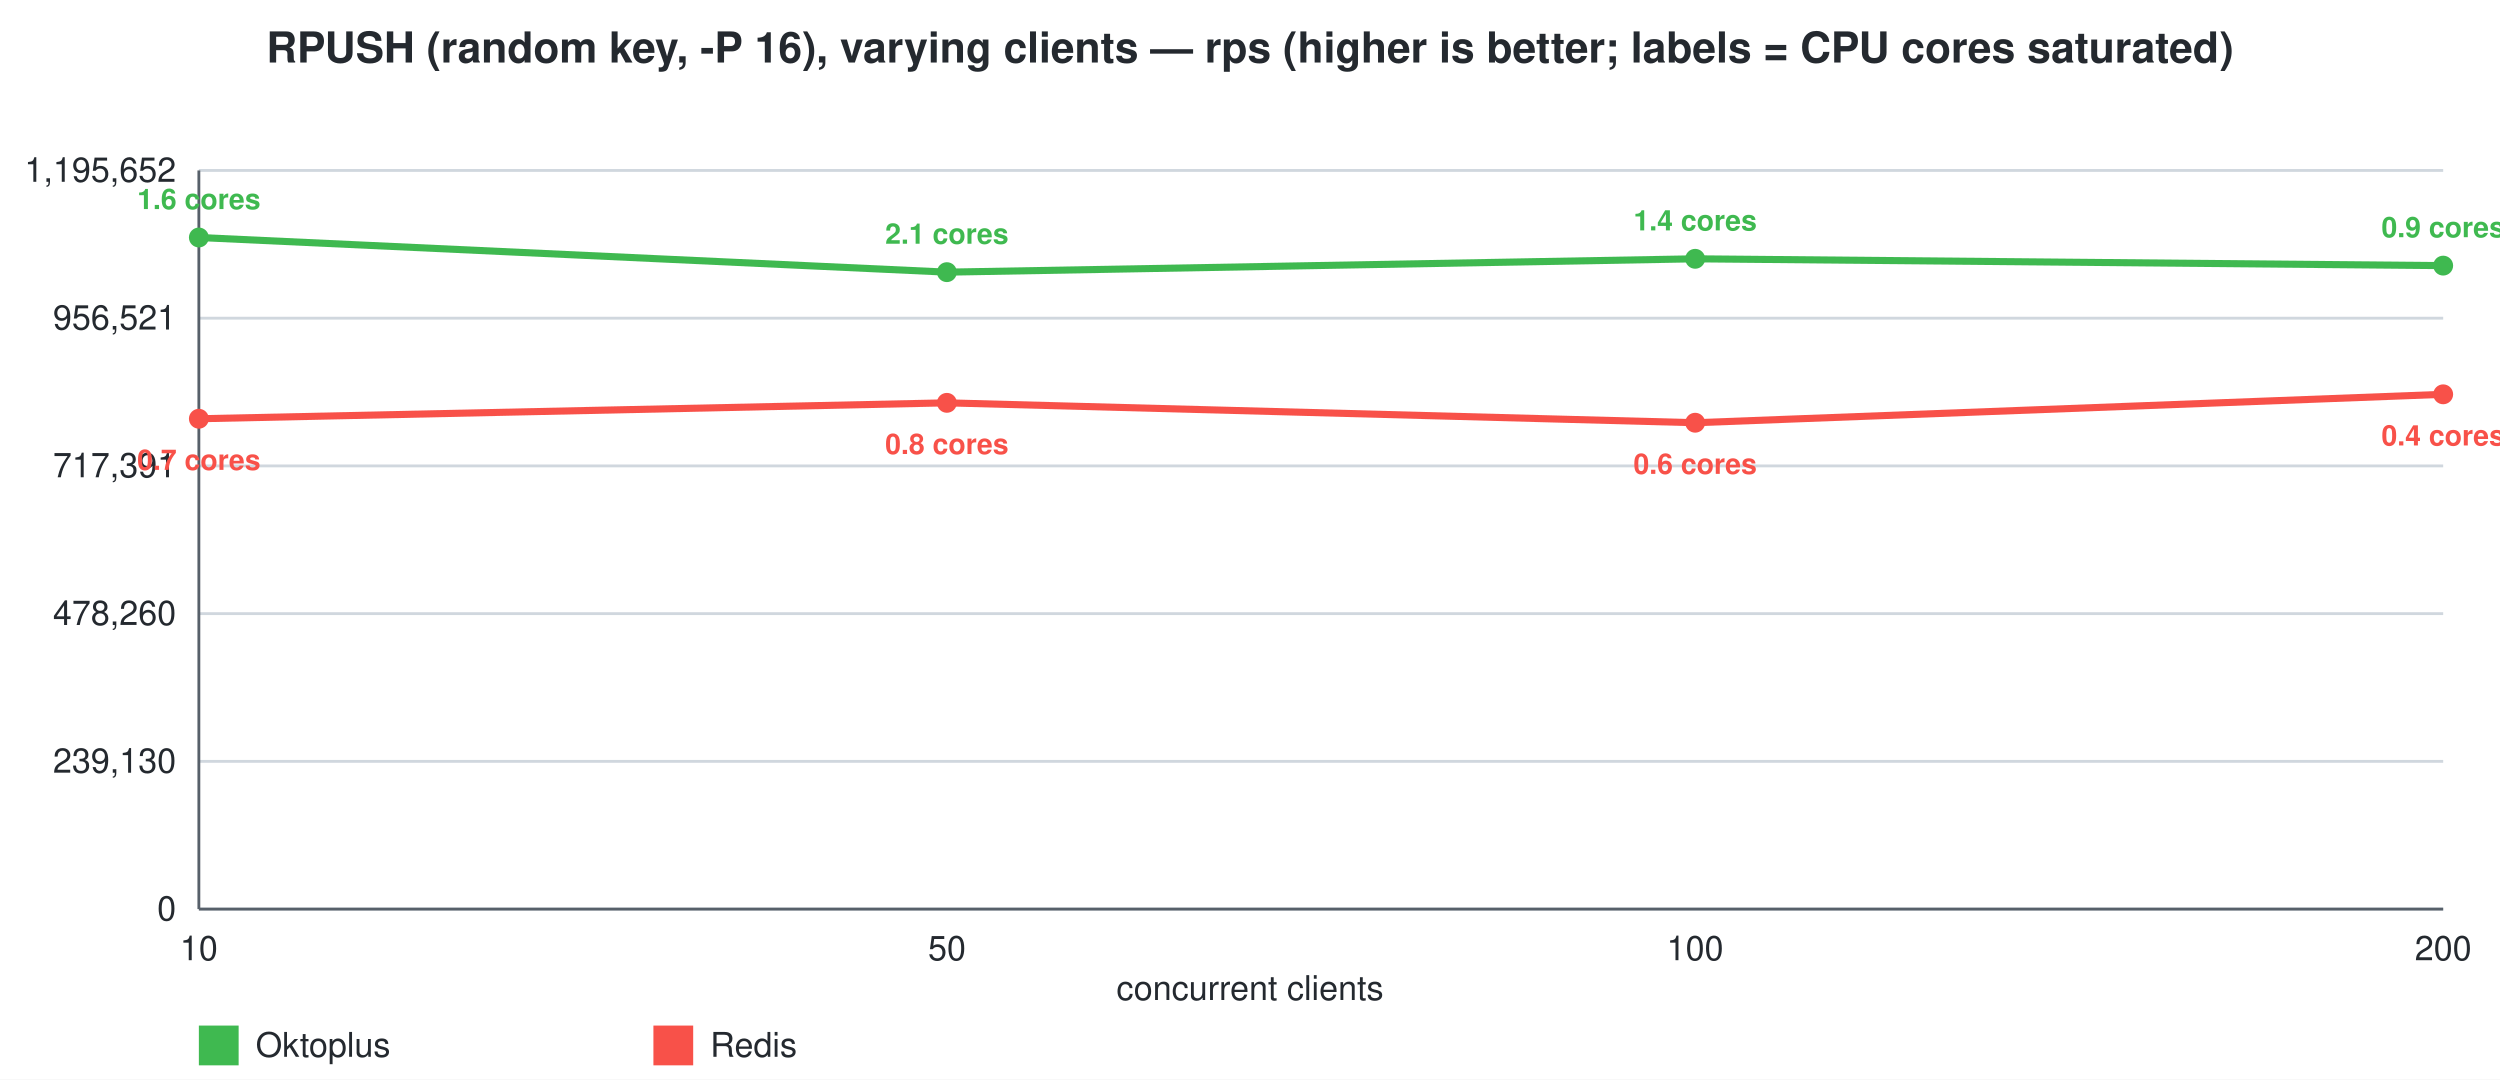
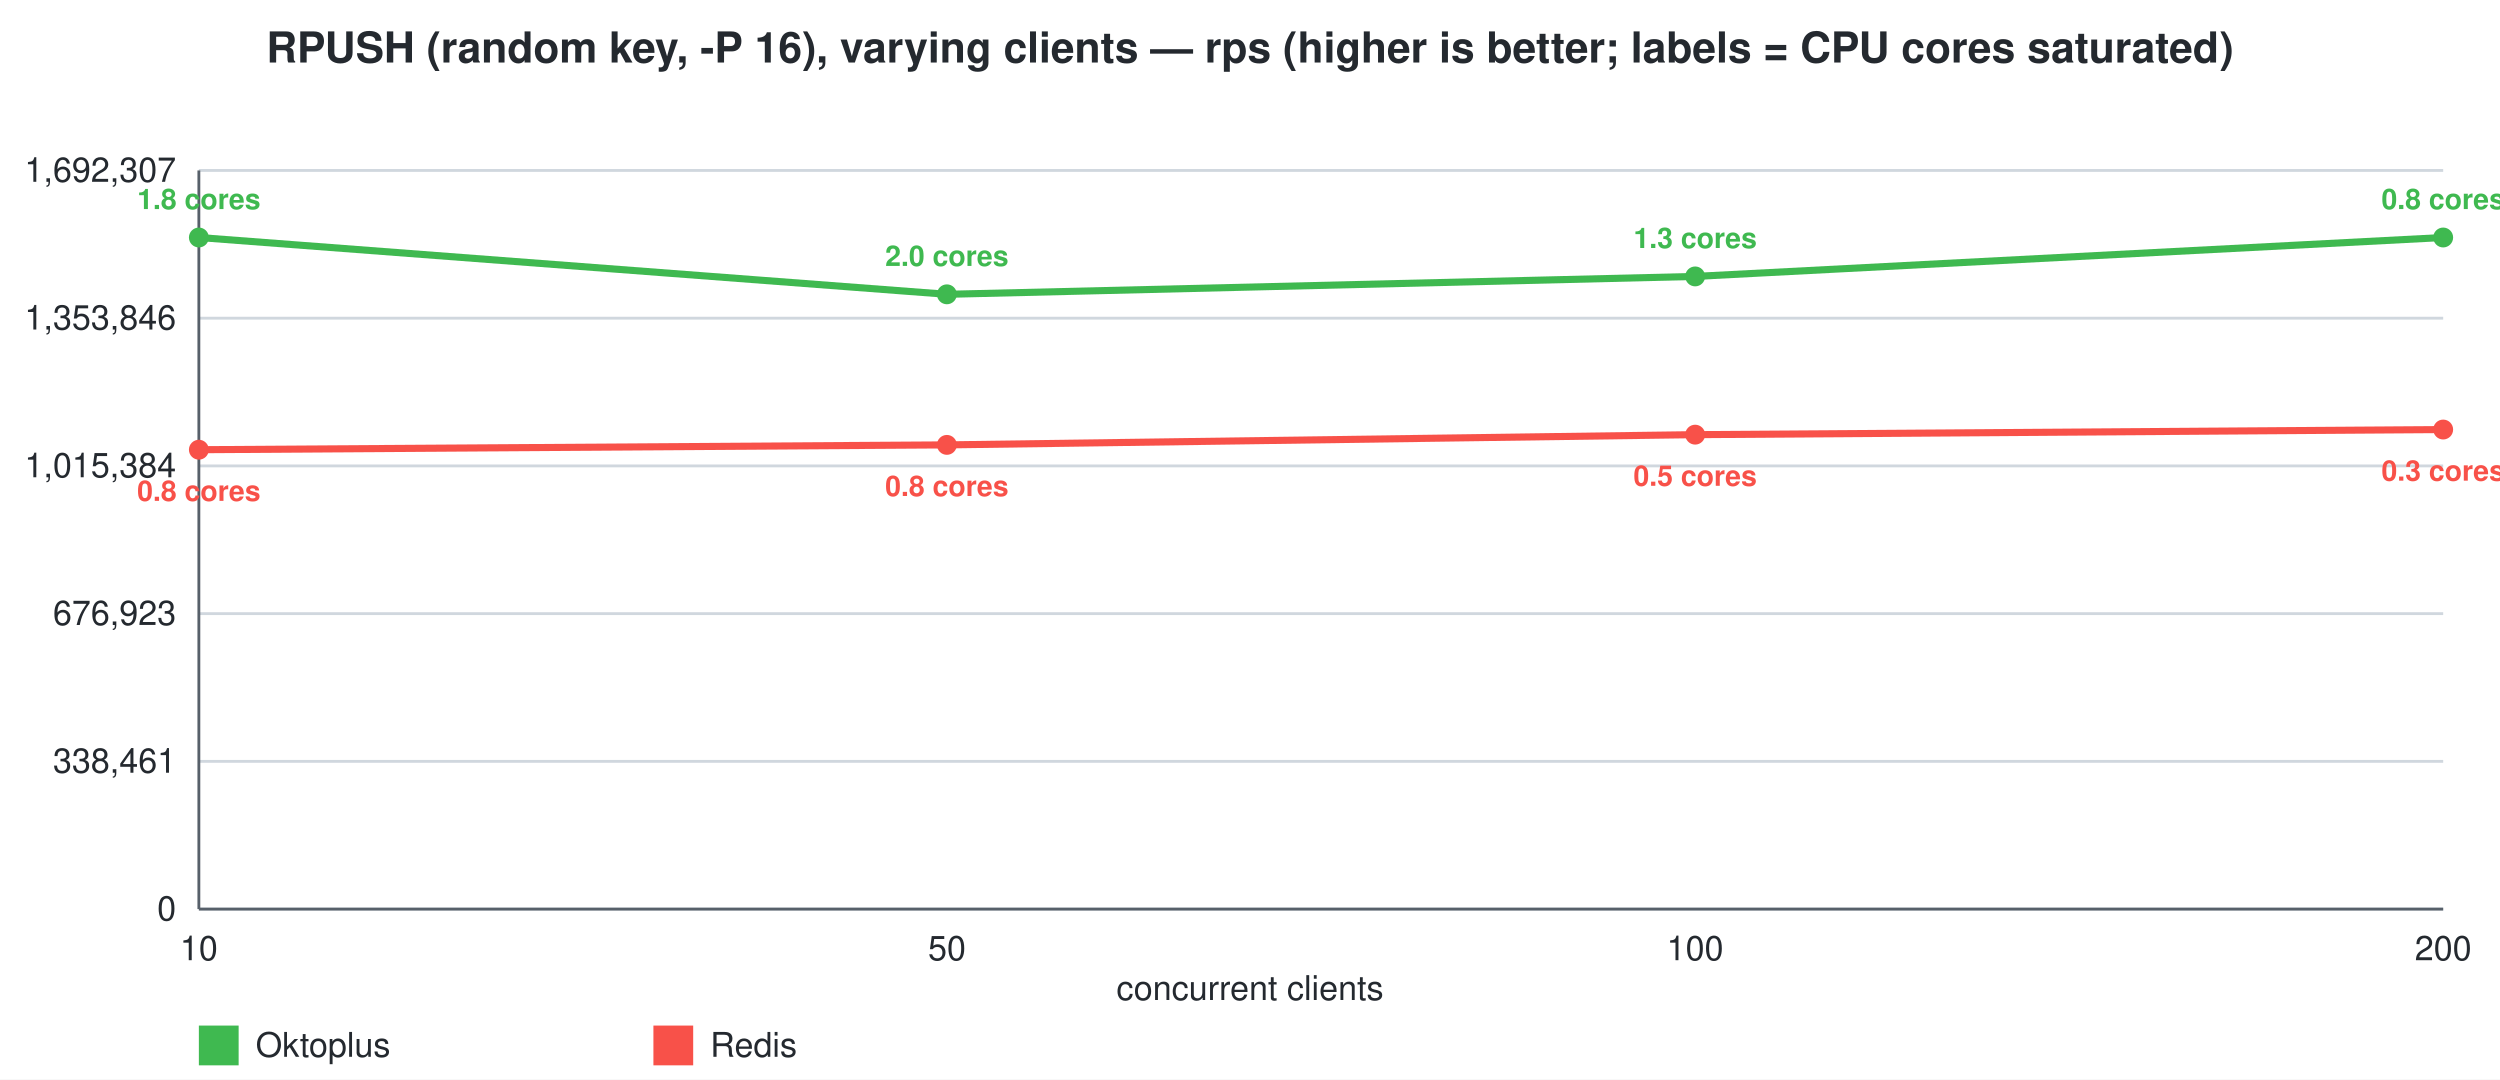
<svg xmlns="http://www.w3.org/2000/svg" width="880" height="380" viewBox="0 0 880 380" font-family="-apple-system, Segoe UI, Helvetica, Arial, sans-serif" font-size="12">
  <rect width="880" height="380" fill="#ffffff" />
  <text x="440.0" y="22" text-anchor="middle" fill="#24292f" font-size="15" font-weight="600">RPUSH (random key, -P 16), varying clients — rps (higher is better; labels = CPU cores saturated)</text>
  <line x1="70" y1="320.0" x2="860" y2="320.0" stroke="#d0d7de" stroke-width="1" />
  <text x="62" y="324.0" text-anchor="end" fill="#24292f">0</text>
  <line x1="70" y1="268.0" x2="860" y2="268.0" stroke="#d0d7de" stroke-width="1" />
-   <text x="62" y="272.0" text-anchor="end" fill="#24292f">239,130</text>
+   <text x="62" y="272.0" text-anchor="end" fill="#24292f">338,461</text>
  <line x1="70" y1="216.0" x2="860" y2="216.0" stroke="#d0d7de" stroke-width="1" />
-   <text x="62" y="220.0" text-anchor="end" fill="#24292f">478,260</text>
+   <text x="62" y="220.0" text-anchor="end" fill="#24292f">676,923</text>
  <line x1="70" y1="164.0" x2="860" y2="164.0" stroke="#d0d7de" stroke-width="1" />
-   <text x="62" y="168.0" text-anchor="end" fill="#24292f">717,391</text>
+   <text x="62" y="168.0" text-anchor="end" fill="#24292f">1,015,384</text>
  <line x1="70" y1="112" x2="860" y2="112" stroke="#d0d7de" stroke-width="1" />
-   <text x="62" y="116" text-anchor="end" fill="#24292f">956,521</text>
+   <text x="62" y="116" text-anchor="end" fill="#24292f">1,353,846</text>
  <line x1="70" y1="60.0" x2="860" y2="60.0" stroke="#d0d7de" stroke-width="1" />
-   <text x="62" y="64.0" text-anchor="end" fill="#24292f">1,195,652</text>
+   <text x="62" y="64.0" text-anchor="end" fill="#24292f">1,692,307</text>
  <line x1="70" y1="60" x2="70" y2="320" stroke="#57606a" stroke-width="1" />
  <line x1="70" y1="320" x2="860" y2="320" stroke="#57606a" stroke-width="1" />
  <text x="70.0" y="338" text-anchor="middle" fill="#24292f">10</text>
  <text x="333.333" y="338" text-anchor="middle" fill="#24292f">50</text>
  <text x="596.667" y="338" text-anchor="middle" fill="#24292f">100</text>
  <text x="860.0" y="338" text-anchor="middle" fill="#24292f">200</text>
  <text x="440.0" y="352" text-anchor="middle" fill="#24292f">concurrent clients</text>
-   <polyline fill="none" stroke="#3fb950" stroke-width="2.5" points="70.0,83.6 333.3,95.8 596.7,91.1 860.0,93.5" />
+   <polyline fill="none" stroke="#3fb950" stroke-width="2.5" points="70.0,83.6 333.3,103.6 596.7,97.3 860.0,83.6" />
  <circle cx="70.0" cy="83.6" r="3.5" fill="#3fb950" />
-   <circle cx="333.3" cy="95.8" r="3.5" fill="#3fb950" />
-   <circle cx="596.7" cy="91.1" r="3.5" fill="#3fb950" />
-   <circle cx="860.0" cy="93.5" r="3.5" fill="#3fb950" />
-   <text x="70.0" y="73.6" text-anchor="middle" fill="#3fb950" font-size="10" font-weight="600">1.6 cores</text>
-   <text x="333.3" y="85.8" text-anchor="middle" fill="#3fb950" font-size="10" font-weight="600">2.1 cores</text>
-   <text x="596.7" y="81.1" text-anchor="middle" fill="#3fb950" font-size="10" font-weight="600">1.4 cores</text>
-   <text x="860.0" y="83.5" text-anchor="middle" fill="#3fb950" font-size="10" font-weight="600">0.9 cores</text>
-   <polyline fill="none" stroke="#f85149" stroke-width="2.5" points="70.0,147.4 333.3,141.8 596.7,148.8 860.0,138.8" />
-   <circle cx="70.0" cy="147.4" r="3.5" fill="#f85149" />
-   <circle cx="333.3" cy="141.8" r="3.5" fill="#f85149" />
-   <circle cx="596.7" cy="148.8" r="3.5" fill="#f85149" />
-   <circle cx="860.0" cy="138.8" r="3.5" fill="#f85149" />
-   <text x="70.0" y="165.4" text-anchor="middle" fill="#f85149" font-size="10" font-weight="600">0.7 cores</text>
-   <text x="333.3" y="159.8" text-anchor="middle" fill="#f85149" font-size="10" font-weight="600">0.8 cores</text>
-   <text x="596.7" y="166.8" text-anchor="middle" fill="#f85149" font-size="10" font-weight="600">0.6 cores</text>
-   <text x="860.0" y="156.8" text-anchor="middle" fill="#f85149" font-size="10" font-weight="600">0.4 cores</text>
+   <circle cx="333.3" cy="103.6" r="3.5" fill="#3fb950" />
+   <circle cx="596.7" cy="97.3" r="3.5" fill="#3fb950" />
+   <circle cx="860.0" cy="83.6" r="3.5" fill="#3fb950" />
+   <text x="70.0" y="73.6" text-anchor="middle" fill="#3fb950" font-size="10" font-weight="600">1.8 cores</text>
+   <text x="333.3" y="93.6" text-anchor="middle" fill="#3fb950" font-size="10" font-weight="600">2.0 cores</text>
+   <text x="596.7" y="87.3" text-anchor="middle" fill="#3fb950" font-size="10" font-weight="600">1.3 cores</text>
+   <text x="860.0" y="73.6" text-anchor="middle" fill="#3fb950" font-size="10" font-weight="600">0.8 cores</text>
+   <polyline fill="none" stroke="#f85149" stroke-width="2.5" points="70.0,158.3 333.3,156.6 596.7,153.0 860.0,151.2" />
+   <circle cx="70.0" cy="158.3" r="3.5" fill="#f85149" />
+   <circle cx="333.3" cy="156.6" r="3.5" fill="#f85149" />
+   <circle cx="596.7" cy="153.0" r="3.5" fill="#f85149" />
+   <circle cx="860.0" cy="151.2" r="3.5" fill="#f85149" />
+   <text x="70.0" y="176.3" text-anchor="middle" fill="#f85149" font-size="10" font-weight="600">0.8 cores</text>
+   <text x="333.3" y="174.6" text-anchor="middle" fill="#f85149" font-size="10" font-weight="600">0.8 cores</text>
+   <text x="596.7" y="171.0" text-anchor="middle" fill="#f85149" font-size="10" font-weight="600">0.5 cores</text>
+   <text x="860.0" y="169.2" text-anchor="middle" fill="#f85149" font-size="10" font-weight="600">0.3 cores</text>
  <rect x="70" y="361" width="14" height="14" fill="#3fb950" />
  <text x="90" y="372" fill="#24292f">Oktoplus</text>
  <rect x="230" y="361" width="14" height="14" fill="#f85149" />
  <text x="250" y="372" fill="#24292f">Redis</text>
</svg>
